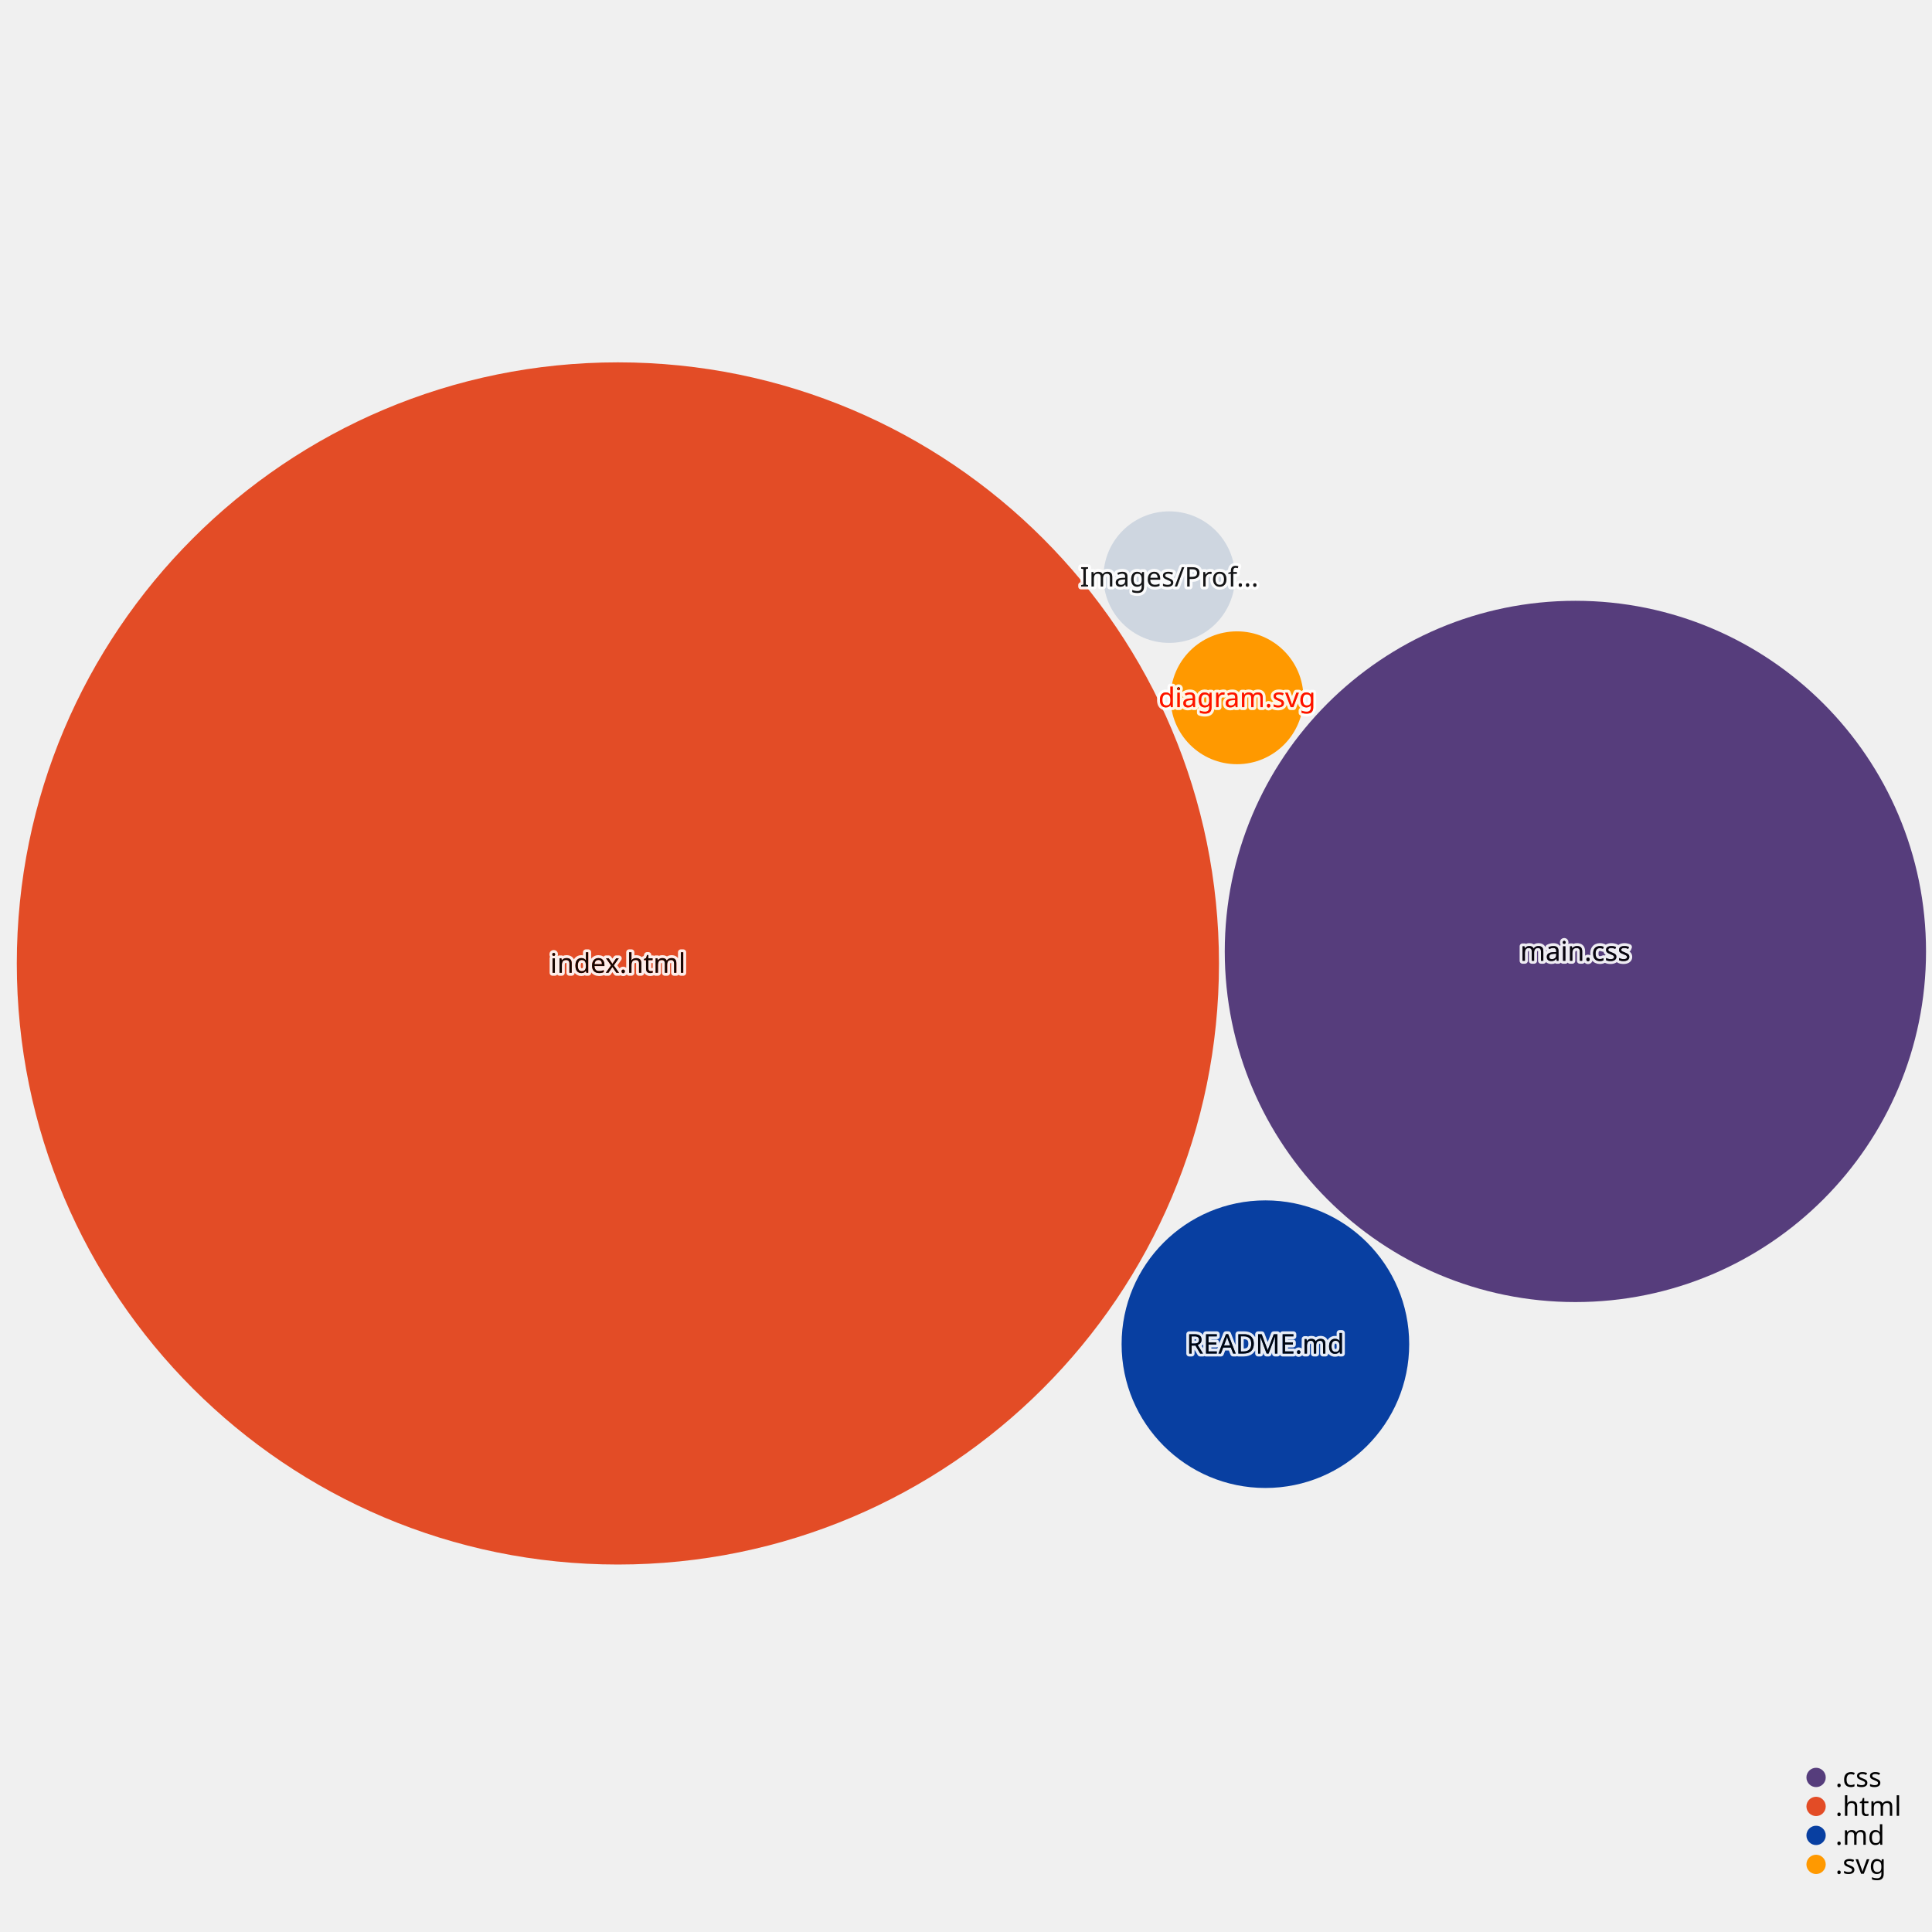
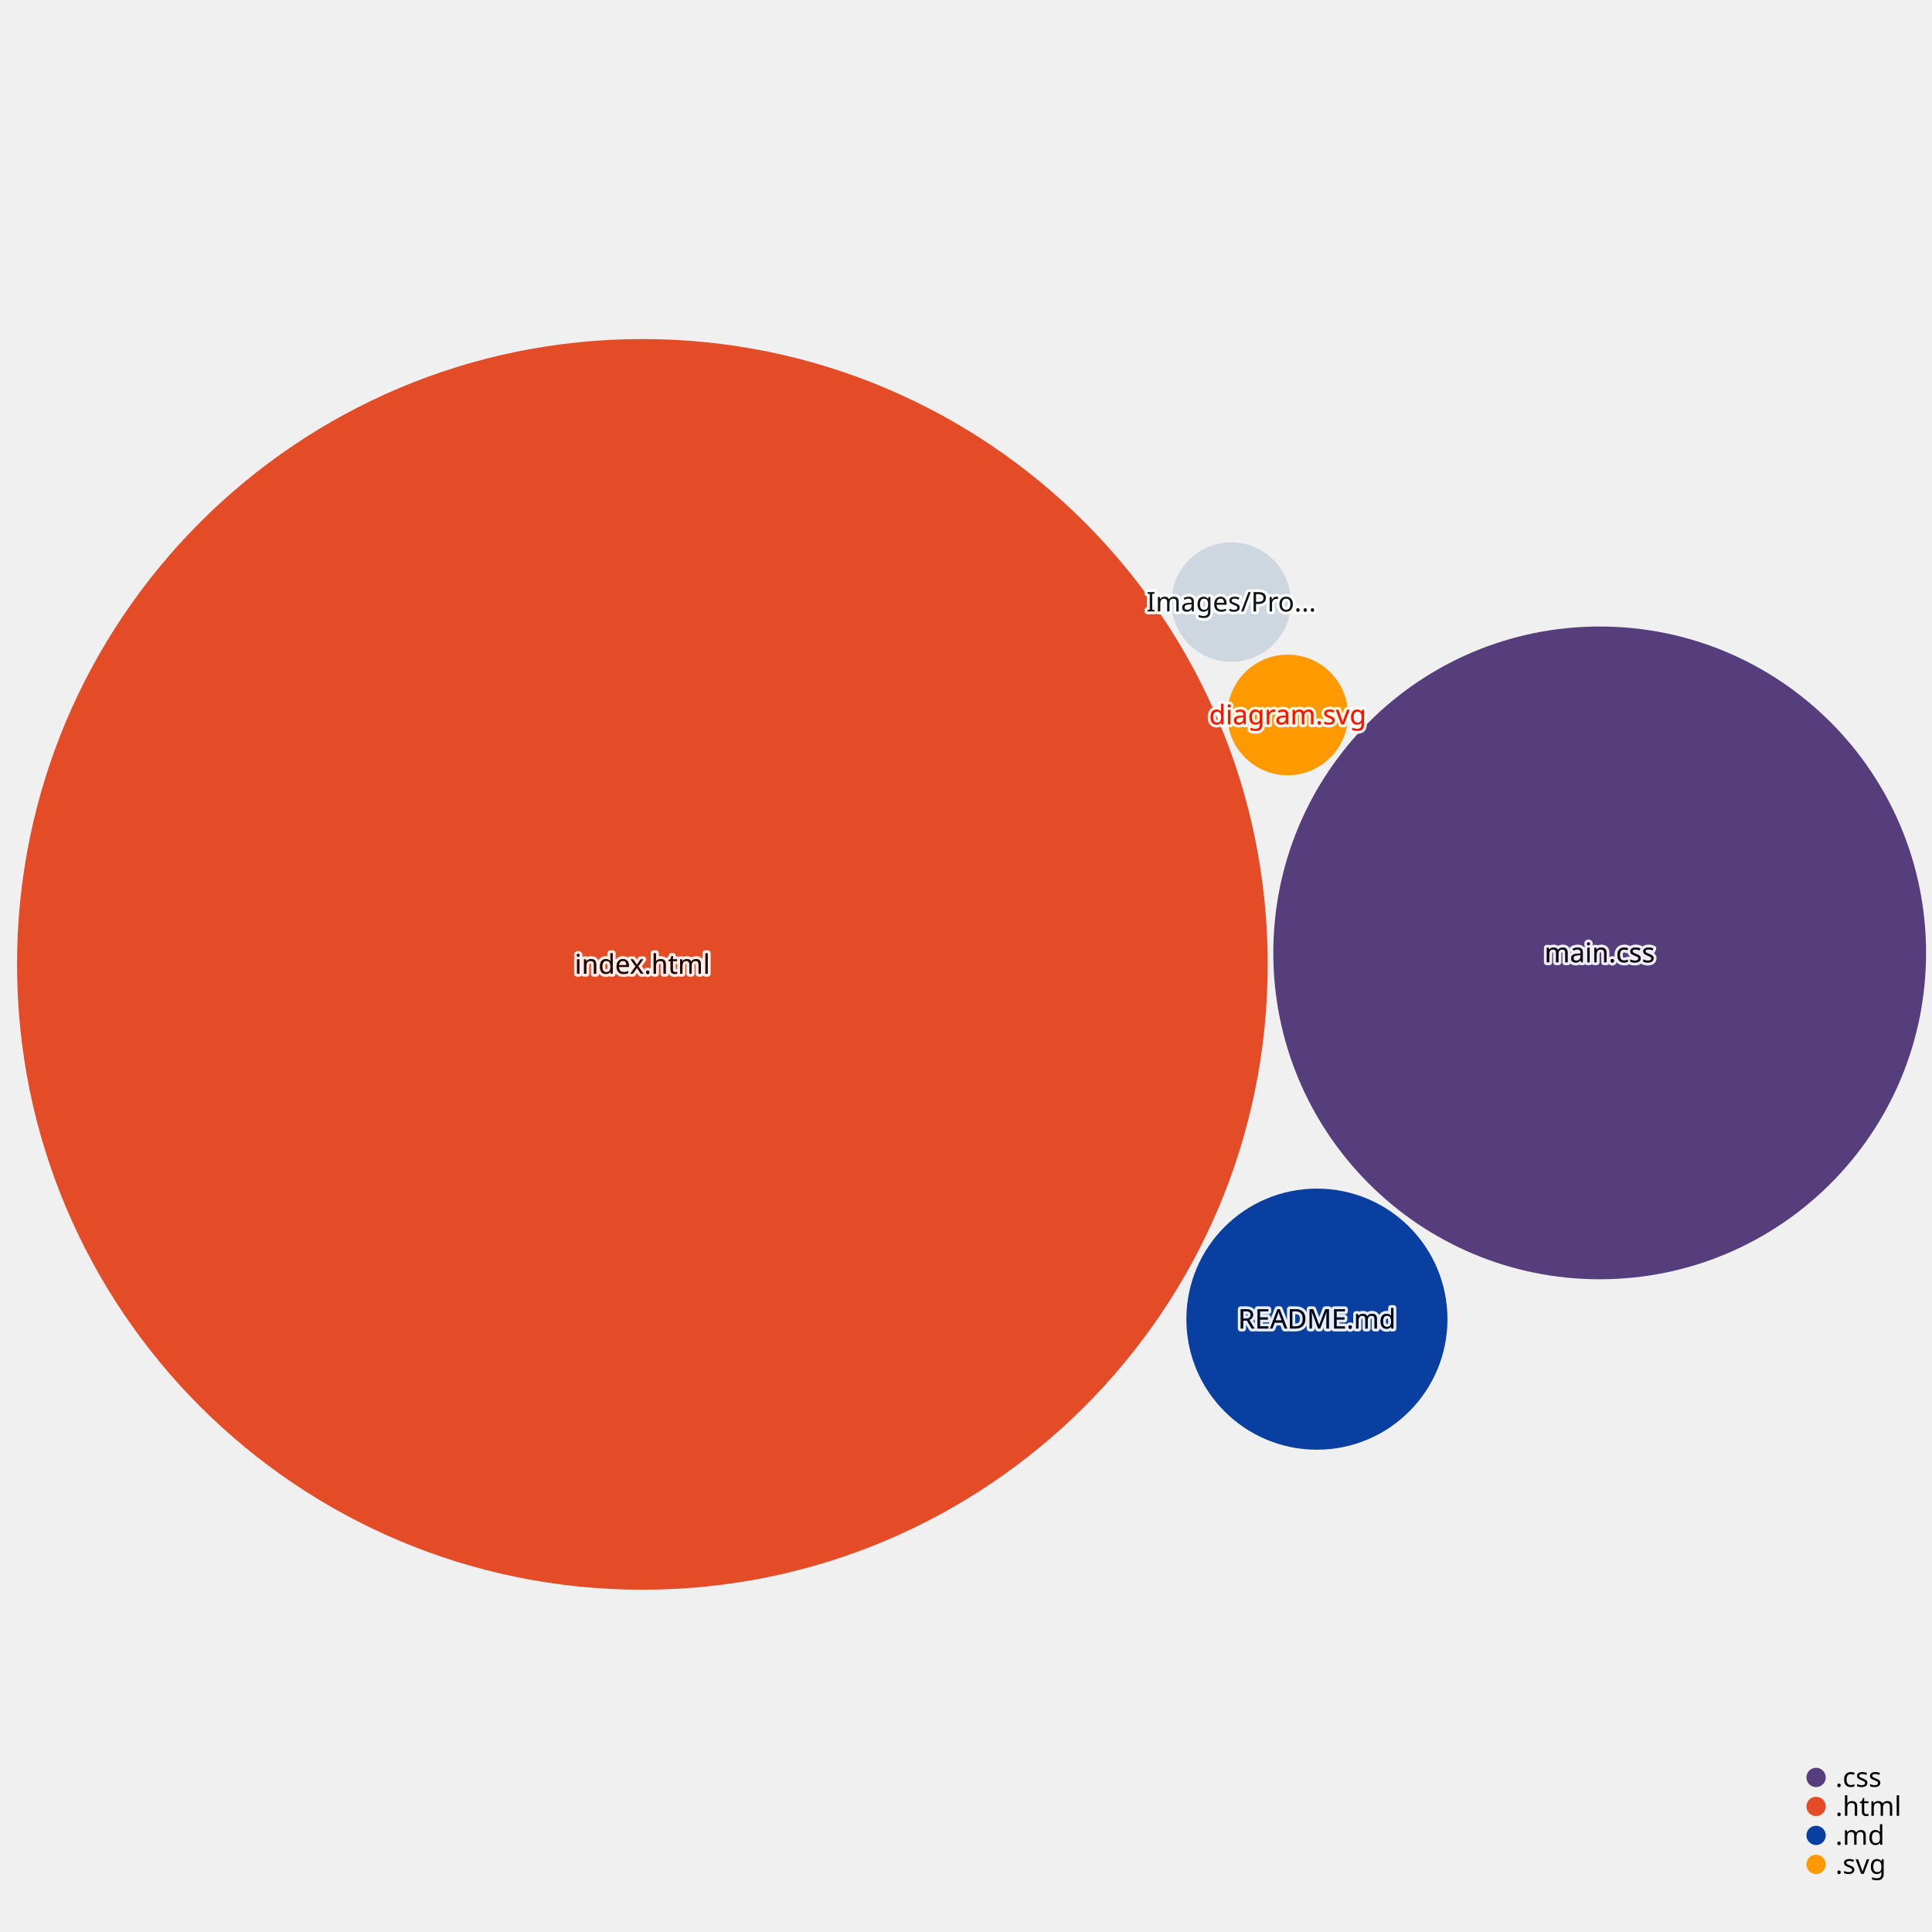
<svg xmlns="http://www.w3.org/2000/svg" width="1000" height="1000" style="background:white;font-family:sans-serif;overflow:visible">
  <defs>
    <filter id="glow" x="-50%" y="-50%" width="200%" height="200%">
      <feGaussianBlur stdDeviation="4" result="coloredBlur" />
      <feMerge>
        <feMergeNode in="coloredBlur" />
        <feMergeNode in="SourceGraphic" />
      </feMerge>
    </filter>
  </defs>
-   <g style="fill:#e34c26;transition:transform 0s ease-out, fill 0.1s ease-out" transform="translate(319.8199, 498.6757)">
-     <circle style="transition:all 0.5s ease-out" r="311.123" stroke-width="0" stroke="#374151" />
+   <g style="fill:#e34c26;transition:transform 0s ease-out, fill 0.1s ease-out" transform="translate(332.4968, 499.1649)">
+     <circle style="transition:all 0.5s ease-out" r="323.676" stroke-width="0" stroke="#374151" />
  </g>
-   <g style="fill:#563d7c;transition:transform 0s ease-out, fill 0.1s ease-out" transform="translate(815.4217, 492.4586)">
-     <circle style="transition:all 0.5s ease-out" r="181.488" stroke-width="0" stroke="#374151" />
+   <g style="fill:#563d7c;transition:transform 0s ease-out, fill 0.1s ease-out" transform="translate(827.9955, 493.2157)">
+     <circle style="transition:all 0.5s ease-out" r="168.934" stroke-width="0" stroke="#374151" />
  </g>
-   <g style="fill:#083fa1;transition:transform 0s ease-out, fill 0.1s ease-out" transform="translate(654.9685, 695.7453)">
-     <circle style="transition:all 0.5s ease-out" r="74.43" stroke-width="0" stroke="#374151" />
+   <g style="fill:#083fa1;transition:transform 0s ease-out, fill 0.1s ease-out" transform="translate(681.6328, 682.794)">
+     <circle style="transition:all 0.5s ease-out" r="67.568" stroke-width="0" stroke="#374151" />
  </g>
-   <g style="fill:#ff9900;transition:transform 0s ease-out, fill 0.1s ease-out" transform="translate(640.2663, 361.1684)">
-     <circle style="transition:all 0.5s ease-out" r="34.382" stroke-width="0" stroke="#374151" />
+   <g style="fill:#ff9900;transition:transform 0s ease-out, fill 0.1s ease-out" transform="translate(666.4997, 370.0586)">
+     <circle style="transition:all 0.5s ease-out" r="31.212" stroke-width="0" stroke="#374151" />
  </g>
-   <g style="fill:#CED6E0;transition:transform 0s ease-out, fill 0.1s ease-out" transform="translate(605.1921, 298.7176)">
-     <circle style="transition:all 0.5s ease-out" r="34.044" stroke-width="0" stroke="#374151" />
+   <g style="fill:#CED6E0;transition:transform 0s ease-out, fill 0.1s ease-out" transform="translate(637.2932, 311.6349)">
+     <circle style="transition:all 0.5s ease-out" r="30.905" stroke-width="0" stroke="#374151" />
  </g>
-   <g style="fill:#e34c26;transition:transform 0s ease-out" transform="translate(319.8199, 498.6757)">
+   <g style="fill:#e34c26;transition:transform 0s ease-out" transform="translate(332.4968, 499.1649)">
    <text style="pointer-events:none;opacity:0.9;font-size:14px;font-weight:500;transition:all 0.5s ease-out" fill="#4B5563" text-anchor="middle" dominant-baseline="middle" stroke="white" stroke-width="3" stroke-linejoin="round">index.html</text>
    <text style="pointer-events:none;opacity:1;font-size:14px;font-weight:500;transition:all 0.5s ease-out" text-anchor="middle" dominant-baseline="middle">index.html</text>
    <text style="pointer-events:none;opacity:0.9;font-size:14px;font-weight:500;mix-blend-mode:color-burn;transition:all 0.5s ease-out" fill="#110101" text-anchor="middle" dominant-baseline="middle">index.html</text>
  </g>
-   <g style="fill:#563d7c;transition:transform 0s ease-out" transform="translate(815.4217, 492.4586)">
+   <g style="fill:#563d7c;transition:transform 0s ease-out" transform="translate(827.9955, 493.2157)">
    <text style="pointer-events:none;opacity:0.9;font-size:14px;font-weight:500;transition:all 0.5s ease-out" fill="#4B5563" text-anchor="middle" dominant-baseline="middle" stroke="white" stroke-width="3" stroke-linejoin="round">main.css</text>
    <text style="pointer-events:none;opacity:1;font-size:14px;font-weight:500;transition:all 0.5s ease-out" text-anchor="middle" dominant-baseline="middle">main.css</text>
    <text style="pointer-events:none;opacity:0.9;font-size:14px;font-weight:500;mix-blend-mode:color-burn;transition:all 0.5s ease-out" fill="#110101" text-anchor="middle" dominant-baseline="middle">main.css</text>
  </g>
-   <g style="fill:#083fa1;transition:transform 0s ease-out" transform="translate(654.9685, 695.7453)">
+   <g style="fill:#083fa1;transition:transform 0s ease-out" transform="translate(681.6328, 682.794)">
    <text style="pointer-events:none;opacity:0.9;font-size:14px;font-weight:500;transition:all 0.5s ease-out" fill="#4B5563" text-anchor="middle" dominant-baseline="middle" stroke="white" stroke-width="3" stroke-linejoin="round">README.md</text>
    <text style="pointer-events:none;opacity:1;font-size:14px;font-weight:500;transition:all 0.5s ease-out" text-anchor="middle" dominant-baseline="middle">README.md</text>
    <text style="pointer-events:none;opacity:0.9;font-size:14px;font-weight:500;mix-blend-mode:color-burn;transition:all 0.5s ease-out" fill="#110101" text-anchor="middle" dominant-baseline="middle">README.md</text>
  </g>
-   <g style="fill:#ff9900;transition:transform 0s ease-out" transform="translate(640.2663, 361.1684)">
+   <g style="fill:#ff9900;transition:transform 0s ease-out" transform="translate(666.4997, 370.0586)">
    <text style="pointer-events:none;opacity:0.9;font-size:14px;font-weight:500;transition:all 0.5s ease-out" fill="#4B5563" text-anchor="middle" dominant-baseline="middle" stroke="white" stroke-width="3" stroke-linejoin="round">diagram.svg</text>
    <text style="pointer-events:none;opacity:1;font-size:14px;font-weight:500;transition:all 0.5s ease-out" text-anchor="middle" dominant-baseline="middle">diagram.svg</text>
    <text style="pointer-events:none;opacity:0.9;font-size:14px;font-weight:500;mix-blend-mode:color-burn;transition:all 0.5s ease-out" fill="#110101" text-anchor="middle" dominant-baseline="middle">diagram.svg</text>
  </g>
-   <g style="fill:#CED6E0;transition:transform 0s ease-out" transform="translate(605.1921, 298.7176)">
-     <text style="pointer-events:none;opacity:0.9;font-size:14px;font-weight:500;transition:all 0.5s ease-out" fill="#4B5563" text-anchor="middle" dominant-baseline="middle" stroke="white" stroke-width="3" stroke-linejoin="round">Images/Prof...</text>
-     <text style="pointer-events:none;opacity:1;font-size:14px;font-weight:500;transition:all 0.5s ease-out" text-anchor="middle" dominant-baseline="middle">Images/Prof...</text>
-     <text style="pointer-events:none;opacity:0.9;font-size:14px;font-weight:500;mix-blend-mode:color-burn;transition:all 0.5s ease-out" fill="#110101" text-anchor="middle" dominant-baseline="middle">Images/Prof...</text>
+   <g style="fill:#CED6E0;transition:transform 0s ease-out" transform="translate(637.2932, 311.6349)">
+     <text style="pointer-events:none;opacity:0.9;font-size:14px;font-weight:500;transition:all 0.5s ease-out" fill="#4B5563" text-anchor="middle" dominant-baseline="middle" stroke="white" stroke-width="3" stroke-linejoin="round">Images/Pro...</text>
+     <text style="pointer-events:none;opacity:1;font-size:14px;font-weight:500;transition:all 0.5s ease-out" text-anchor="middle" dominant-baseline="middle">Images/Pro...</text>
+     <text style="pointer-events:none;opacity:0.9;font-size:14px;font-weight:500;mix-blend-mode:color-burn;transition:all 0.5s ease-out" fill="#110101" text-anchor="middle" dominant-baseline="middle">Images/Pro...</text>
  </g>
  <g transform="translate(940, 920)">
    <g transform="translate(0, 0)">
      <circle r="5" fill="#563d7c" />
      <text x="10" style="font-size:14px;font-weight:300" dominant-baseline="middle">.css</text>
    </g>
    <g transform="translate(0, 15)">
      <circle r="5" fill="#e34c26" />
      <text x="10" style="font-size:14px;font-weight:300" dominant-baseline="middle">.html</text>
    </g>
    <g transform="translate(0, 30)">
      <circle r="5" fill="#083fa1" />
      <text x="10" style="font-size:14px;font-weight:300" dominant-baseline="middle">.md</text>
    </g>
    <g transform="translate(0, 45)">
      <circle r="5" fill="#ff9900" />
      <text x="10" style="font-size:14px;font-weight:300" dominant-baseline="middle">.svg</text>
    </g>
    <g fill="#9CA3AF" style="font-weight:300;font-style:italic;font-size:12px">each dot sized by file size</g>
  </g>
</svg>
